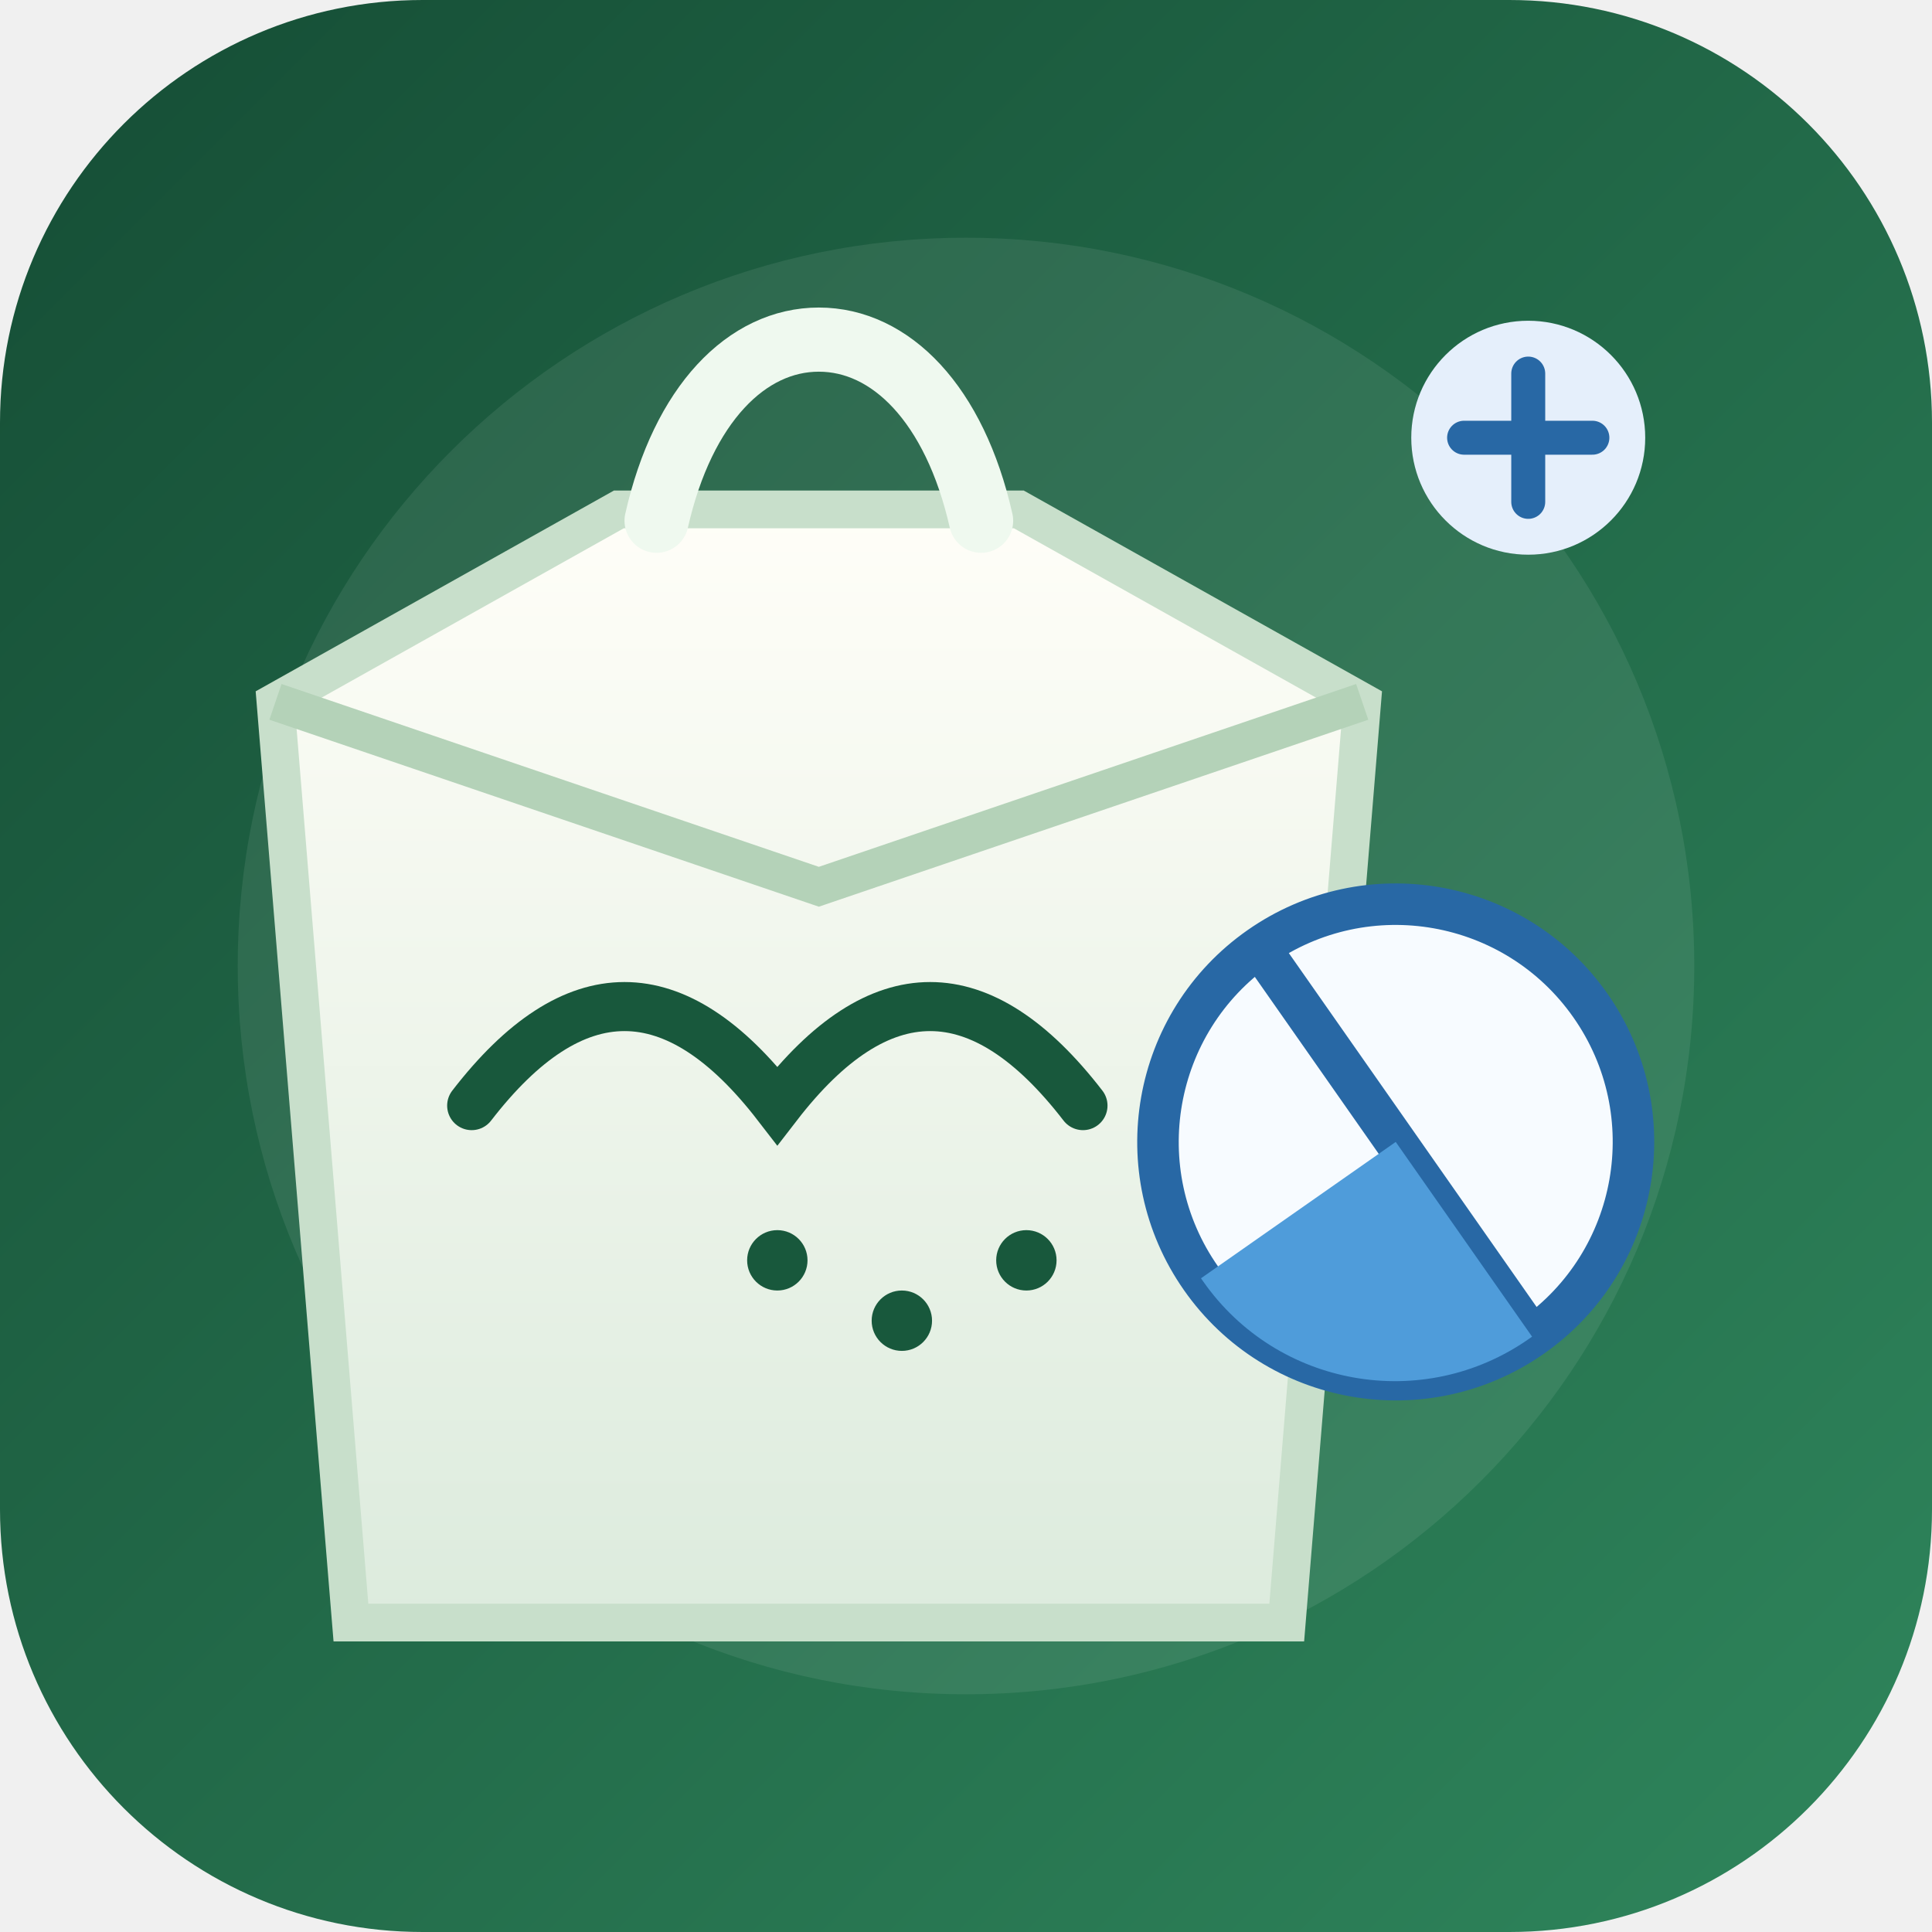
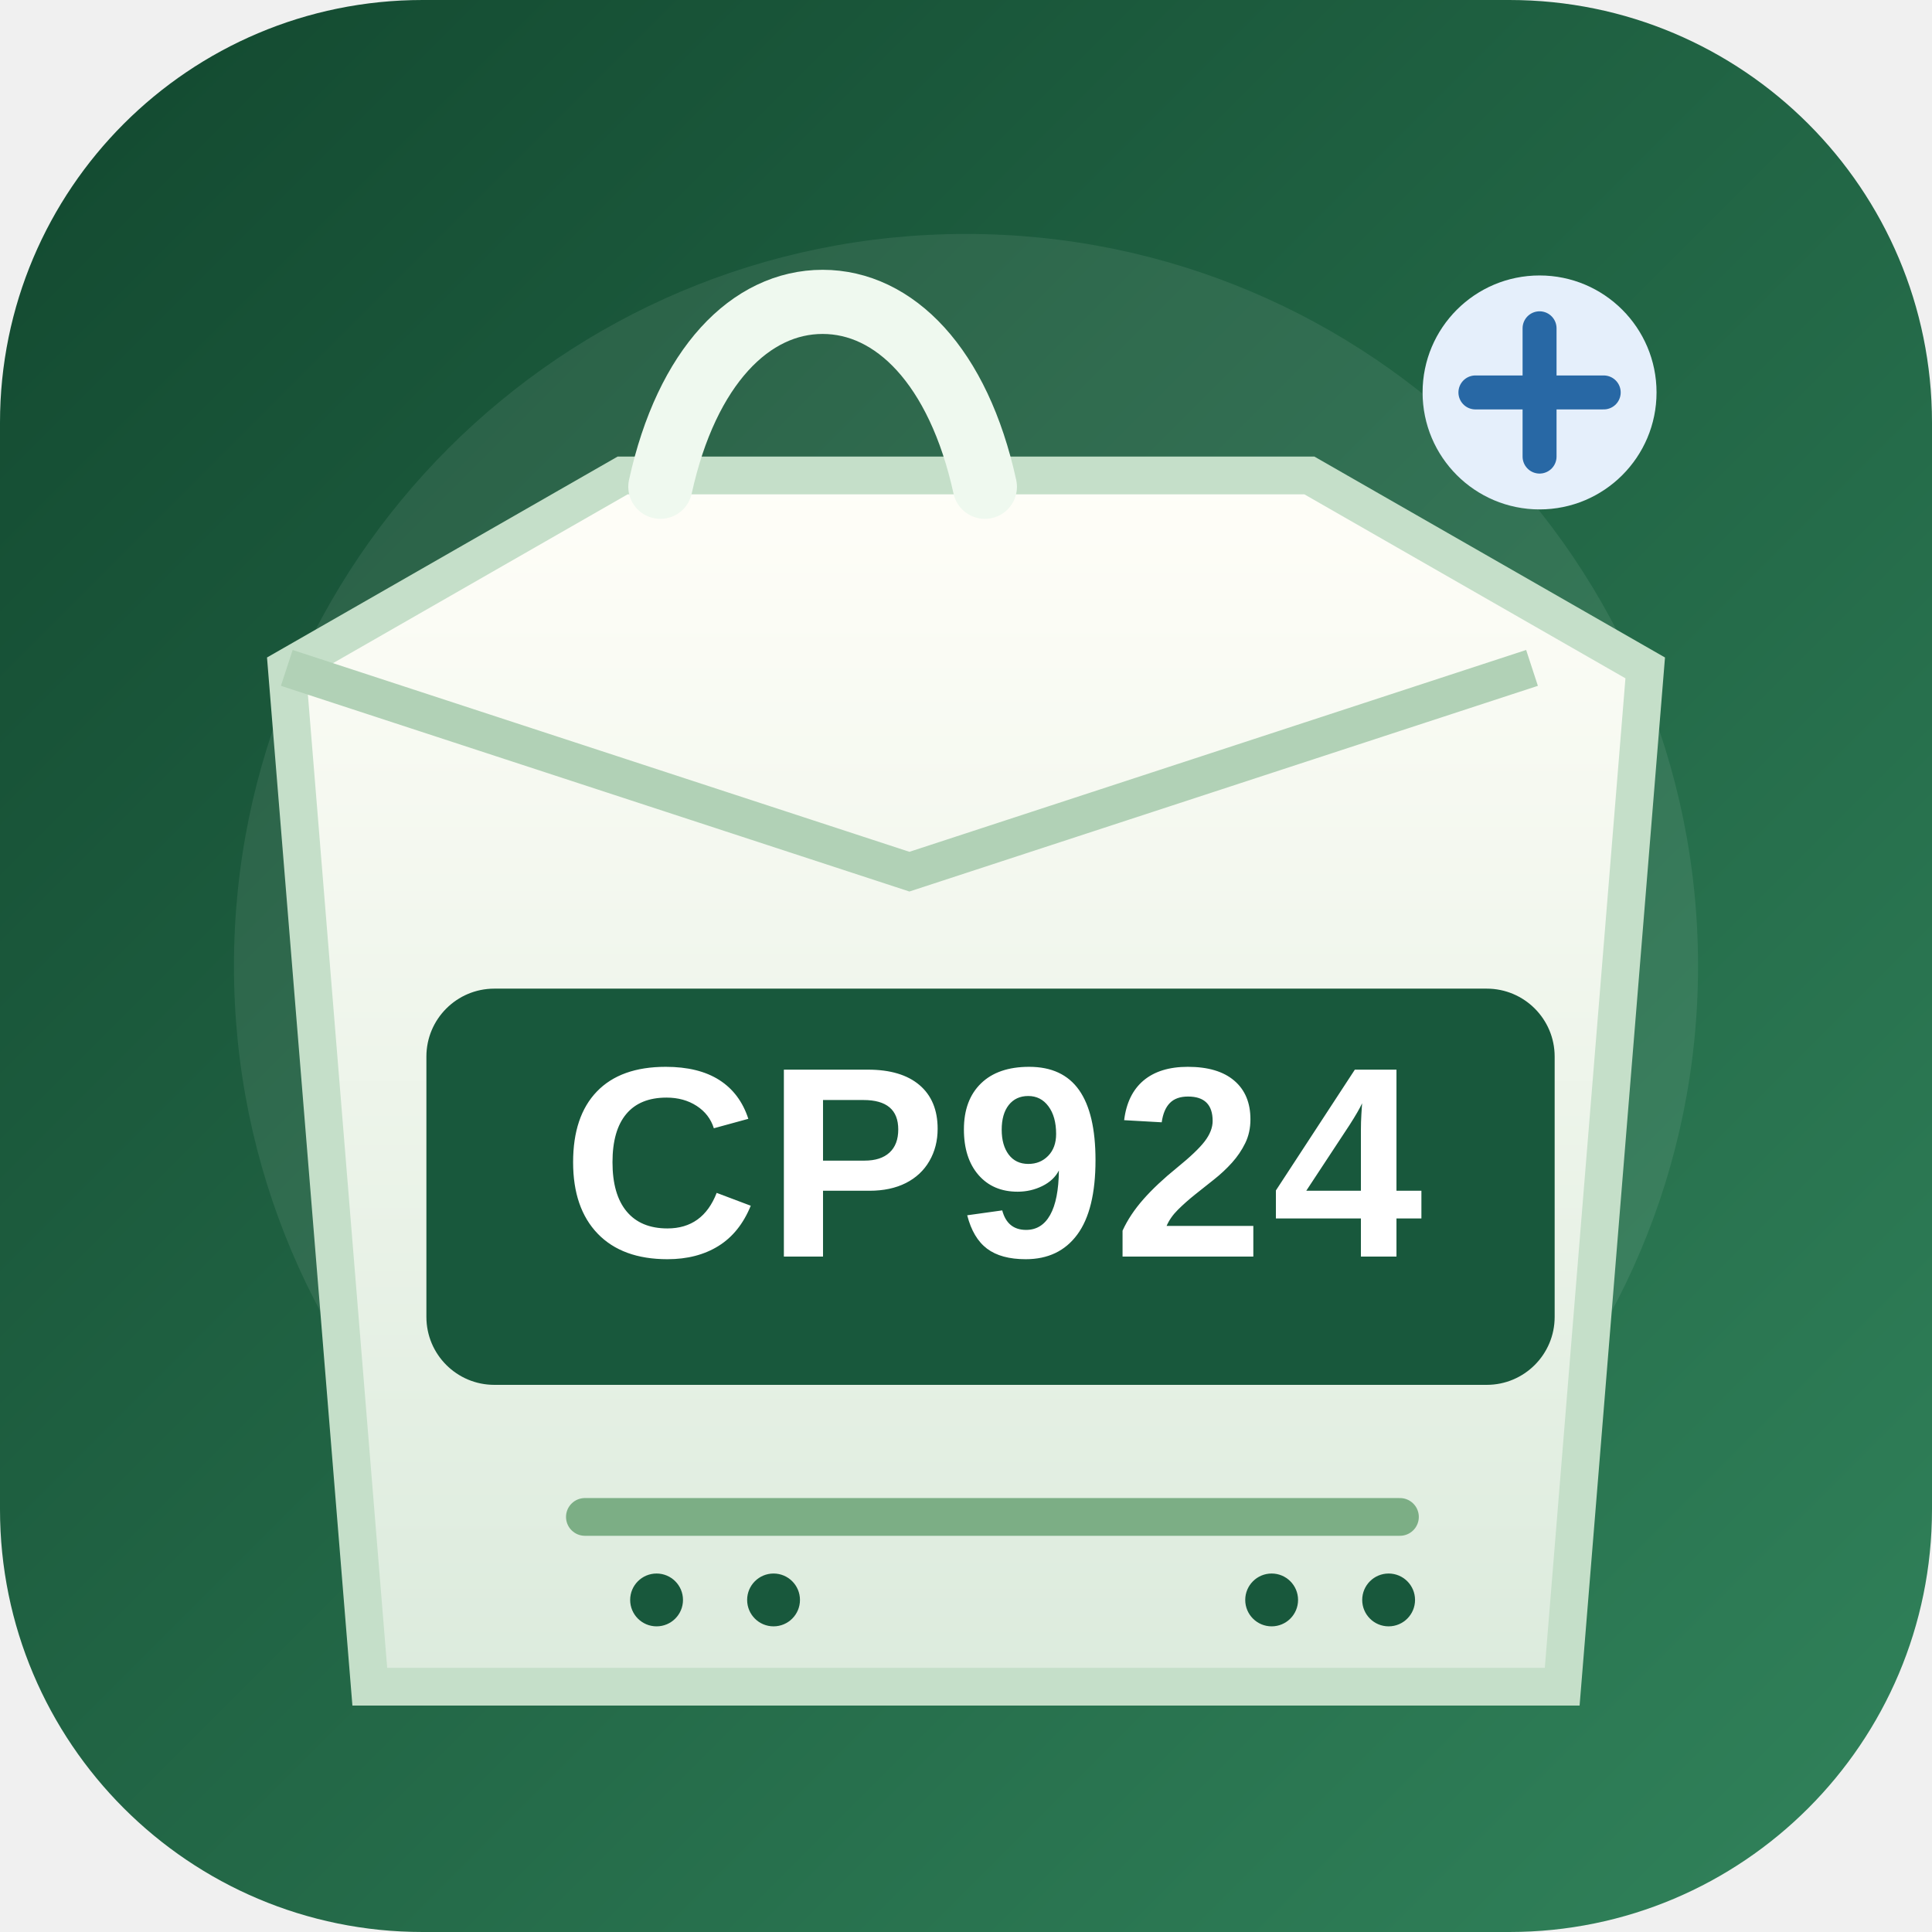
<svg xmlns="http://www.w3.org/2000/svg" viewBox="0 0 512 512" role="img" aria-labelledby="title desc">
  <defs>
    <linearGradient id="background" x1="0" y1="0" x2="1" y2="1">
-       <stop offset="0" stop-color="#154d35" />
-       <stop offset="1" stop-color="#2f865c" />
+       <stop offset="0" stop-color="#12482f" />
+       <stop offset="1" stop-color="#31835b" />
    </linearGradient>
    <linearGradient id="sack" x1="0" y1="0" x2="0" y2="1">
      <stop offset="0" stop-color="#fffef8" />
      <stop offset="1" stop-color="#dcebdd" />
    </linearGradient>
  </defs>
  <rect width="512" height="512" rx="112" fill="url(#background)" />
-   <circle cx="256" cy="256" r="193" fill="#ffffff" opacity=".08" />
-   <path d="M73 186 164 135h106l91 51-20 244H93L73 186Z" fill="url(#sack)" stroke="#c8dfcb" stroke-width="10" />
-   <path d="m73 186 144 49 144-49" fill="none" stroke="#b4d2b8" stroke-width="10" />
-   <path d="M174 138c7-31 24-48 43-48s36 17 43 48" fill="none" stroke="#eff9ef" stroke-width="17" stroke-linecap="round" />
-   <path d="M125 293c27-35 54-35 81 0 27-35 54-35 81 0" fill="none" stroke="#18583c" stroke-width="13" stroke-linecap="round" />
-   <circle cx="206" cy="334" r="8" fill="#18583c" />
-   <circle cx="239" cy="350" r="8" fill="#18583c" />
-   <circle cx="272" cy="334" r="8" fill="#18583c" />
-   <g transform="rotate(-35 363 305)">
-     <rect x="307" y="244" width="126" height="126" rx="63" fill="#f7fbff" stroke="#2868a5" stroke-width="11" />
-     <path d="M370 247v120" stroke="#2868a5" stroke-width="11" />
-     <path d="M307 307h63v63h-1a62 62 0 0 1-62-62v-1Z" fill="#4f9cda" />
-   </g>
-   <circle cx="405" cy="116" r="31" fill="#e5effb" />
-   <path d="M405 99v34M388 116h34" stroke="#2868a5" stroke-width="9" stroke-linecap="round" />
+   <circle cx="256" cy="256" r="194" fill="#fff" opacity=".08" />
+   <path d="M76 177 165 126h182l89 51-22 270H98L76 177Z" fill="url(#sack)" stroke="#c5dfc9" stroke-width="10" />
+   <path d="m76 177 165 54 165-54" fill="none" stroke="#b1d1b6" stroke-width="10" />
+   <path d="M175 129c7-32 24-49 43-49s36 17 43 49" fill="none" stroke="#eff9ef" stroke-width="17" stroke-linecap="round" />
+   <rect x="113" y="262" width="299" height="105" rx="18" fill="#18583c" />
+   <text x="263" y="333" text-anchor="middle" fill="#fff" font-family="Arial,Helvetica,sans-serif" font-size="72" font-weight="900" letter-spacing="2">CP924</text>
+   <path d="M155 402h216" stroke="#7cae85" stroke-width="10" stroke-linecap="round" />
+   <circle cx="174" cy="424" r="7" fill="#18583c" />
+   <circle cx="205" cy="424" r="7" fill="#18583c" />
+   <circle cx="337" cy="424" r="7" fill="#18583c" />
+   <circle cx="368" cy="424" r="7" fill="#18583c" />
+   <circle cx="408" cy="104" r="31" fill="#e5effb" />
+   <path d="M408 87v34M391 104h34" stroke="#2868a5" stroke-width="9" stroke-linecap="round" />
</svg>
